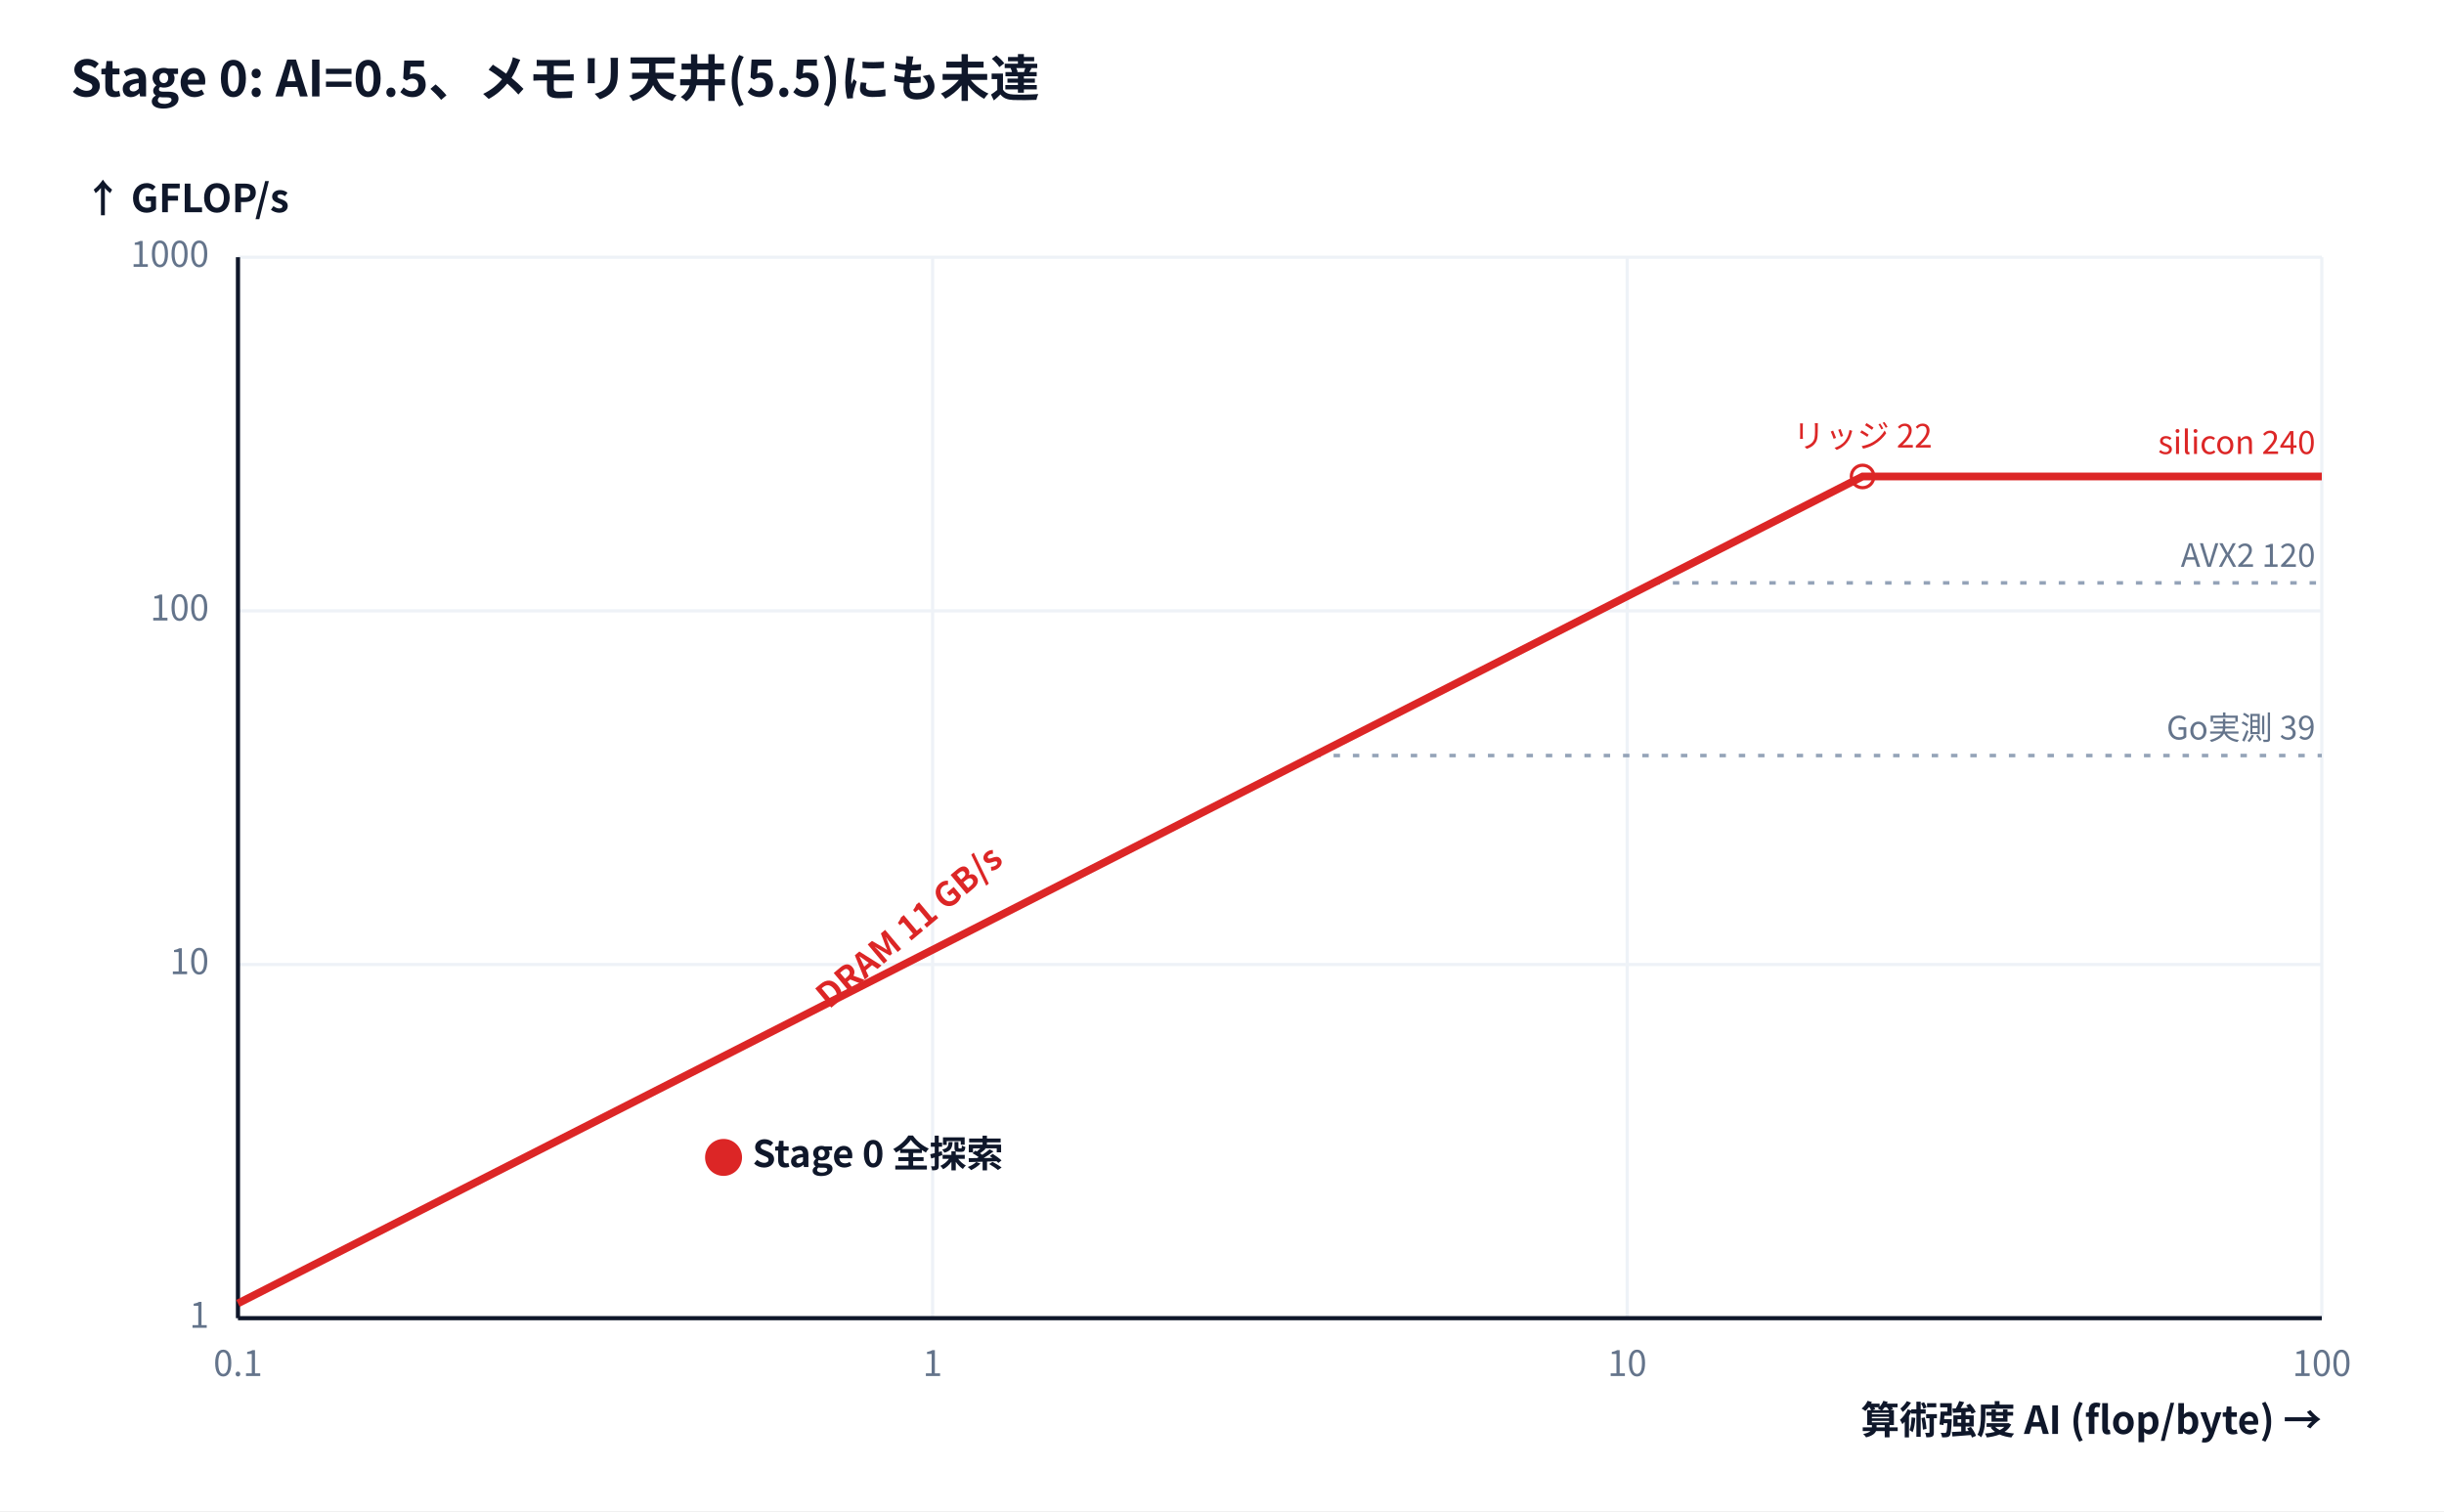
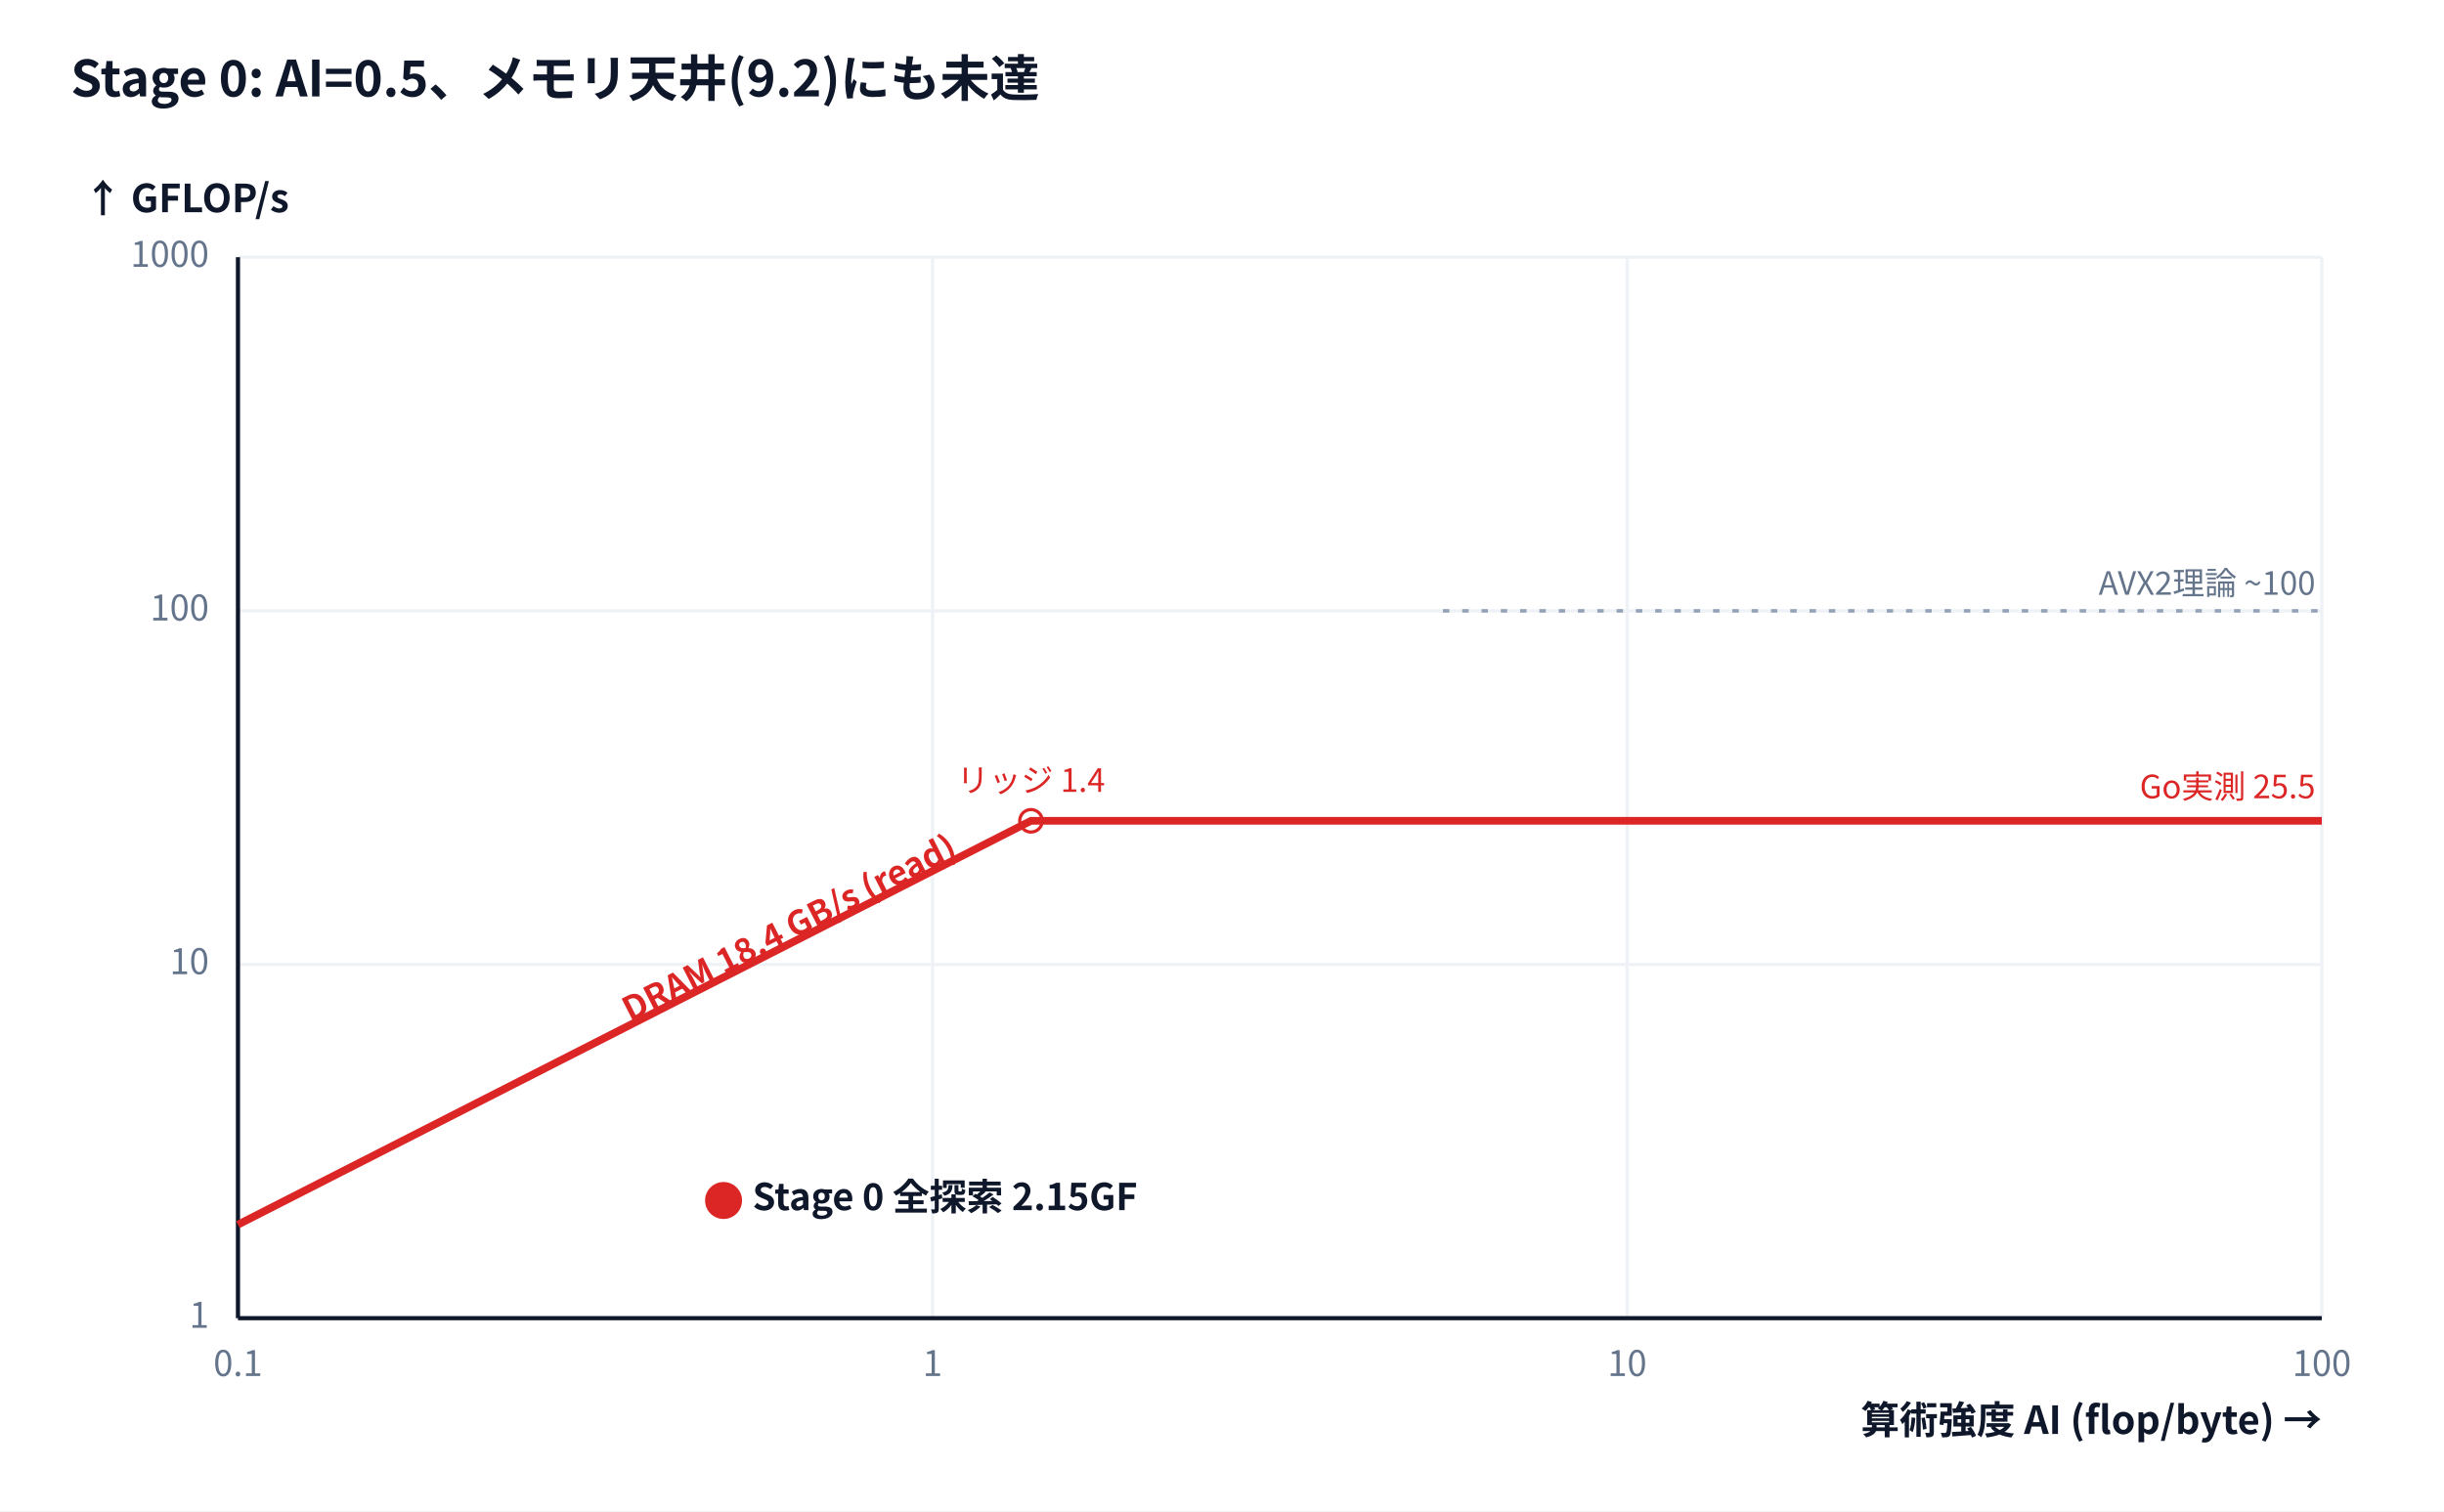
<svg xmlns="http://www.w3.org/2000/svg" viewBox="0 0 760 470" font-family="'Hiragino Sans','Noto Sans CJK JP',sans-serif">
  <defs>
    <marker id="mv" markerWidth="9" markerHeight="7" refX="7" refY="3.5" orient="auto">
      <polygon points="0 0,9 3.5,0 7" fill="#1d4ed8" />
    </marker>
  </defs>
  <style>.t{fill:#0f172a}.m{fill:#64748b}</style>
  <rect width="760" height="470" fill="#ffffff" />
-   <text x="22" y="30" font-size="15.5" font-weight="700" class="t">Stage 0: AI=0.5、メモリ天井(5.5)にも未達</text>
+   <text x="22" y="30" font-size="15.5" font-weight="700" class="t">Stage 0: AI=0.5、メモリ天井(9.2)にも未達</text>
  <text x="26" y="66" font-size="12" font-weight="600" class="t">↑ GFLOP/s</text>
  <line x1="74.0" y1="80" x2="74.0" y2="410" stroke="#eef2f7" />
  <text x="74.0" y="428" font-size="11" class="m" text-anchor="middle">0.1</text>
  <line x1="290.0" y1="80" x2="290.0" y2="410" stroke="#eef2f7" />
  <text x="290.0" y="428" font-size="11" class="m" text-anchor="middle">1</text>
  <line x1="506.0" y1="80" x2="506.0" y2="410" stroke="#eef2f7" />
  <text x="506.0" y="428" font-size="11" class="m" text-anchor="middle">10</text>
  <line x1="722.0" y1="80" x2="722.0" y2="410" stroke="#eef2f7" />
  <text x="722.0" y="428" font-size="11" class="m" text-anchor="middle">100</text>
  <line x1="74" y1="410.0" x2="722" y2="410.0" stroke="#eef2f7" />
  <text x="65" y="413.0" font-size="11" class="m" text-anchor="end">1</text>
  <line x1="74" y1="300.0" x2="722" y2="300.0" stroke="#eef2f7" />
  <text x="65" y="303.0" font-size="11" class="m" text-anchor="end">10</text>
  <line x1="74" y1="190.0" x2="722" y2="190.0" stroke="#eef2f7" />
  <text x="65" y="193.0" font-size="11" class="m" text-anchor="end">100</text>
  <line x1="74" y1="80.0" x2="722" y2="80.0" stroke="#eef2f7" />
  <text x="65" y="83.0" font-size="11" class="m" text-anchor="end">1000</text>
  <line x1="74" y1="410" x2="722" y2="410" stroke="#0f172a" stroke-width="1.3" />
  <line x1="74" y1="80" x2="74" y2="410" stroke="#0f172a" stroke-width="1.3" />
  <text x="722" y="446" font-size="12" font-weight="600" class="t" text-anchor="end">算術強度 AI (flop/byte) →</text>
-   <line x1="408.7" y1="235.0" x2="722.0" y2="235.0" stroke="#94a3b8" stroke-width="1.1" stroke-dasharray="2 4" />
-   <text x="720.0" y="230.0" font-size="10" fill="#64748b" text-anchor="end">Go実測 39</text>
-   <line x1="514.2" y1="181.3" x2="722.0" y2="181.3" stroke="#94a3b8" stroke-width="1.1" stroke-dasharray="2 4" />
-   <text x="720.0" y="176.3" font-size="10" fill="#64748b" text-anchor="end">AVX2 120</text>
-   <path d="M 74.0 405.4 L 579.2 148.2 L 722.0 148.2" stroke="#dc2626" stroke-width="2.4" fill="none" />
-   <text x="256.5" y="314.5" font-size="10.5" fill="#dc2626" font-weight="600" transform="rotate(-40 256.5 312.5)">DRAM 11 GB/s</text>
-   <text x="720.0" y="141.2" font-size="10" fill="#dc2626" text-anchor="end">silicon 240</text>
-   <circle cx="579.2" cy="148.2" r="3.5" fill="none" stroke="#dc2626" />
-   <text x="579.2" y="139.2" font-size="10" fill="#dc2626" text-anchor="middle">リッジ 22</text>
-   <circle cx="225.0" cy="360.0" r="6.5" fill="#dc2626" stroke="#fff" stroke-width="1.5" />
-   <text x="234.0" y="363.0" font-size="11.5" font-weight="700" class="t">Stage 0 全探索</text>
+   <line x1="448.7" y1="190.0" x2="722.0" y2="190.0" stroke="#94a3b8" stroke-width="1.1" stroke-dasharray="2 4" />
+   <text x="720.0" y="185.0" font-size="10" fill="#64748b" text-anchor="end">AVX2理論 ~100</text>
+   <path d="M 74.0 380.9 L 320.6 255.3 L 722.0 255.3" stroke="#dc2626" stroke-width="2.4" fill="none" />
+   <text x="196.0" y="318.0" font-size="10.5" fill="#dc2626" font-weight="600" transform="rotate(-27 196 318)">DRAM 18.4 GB/s (read)</text>
+   <text x="720.0" y="248.3" font-size="10" fill="#dc2626" text-anchor="end">Go実測 25.5</text>
+   <circle cx="320.6" cy="255.3" r="3.5" fill="none" stroke="#dc2626" />
+   <text x="320.6" y="246.3" font-size="10" fill="#dc2626" text-anchor="middle">リッジ 1.4</text>
+   <circle cx="225.0" cy="373.4" r="6.5" fill="#dc2626" stroke="#fff" stroke-width="1.5" />
+   <text x="234.0" y="376.4" font-size="11.5" font-weight="700" class="t">Stage 0 全探索 2.15GF</text>
</svg>
